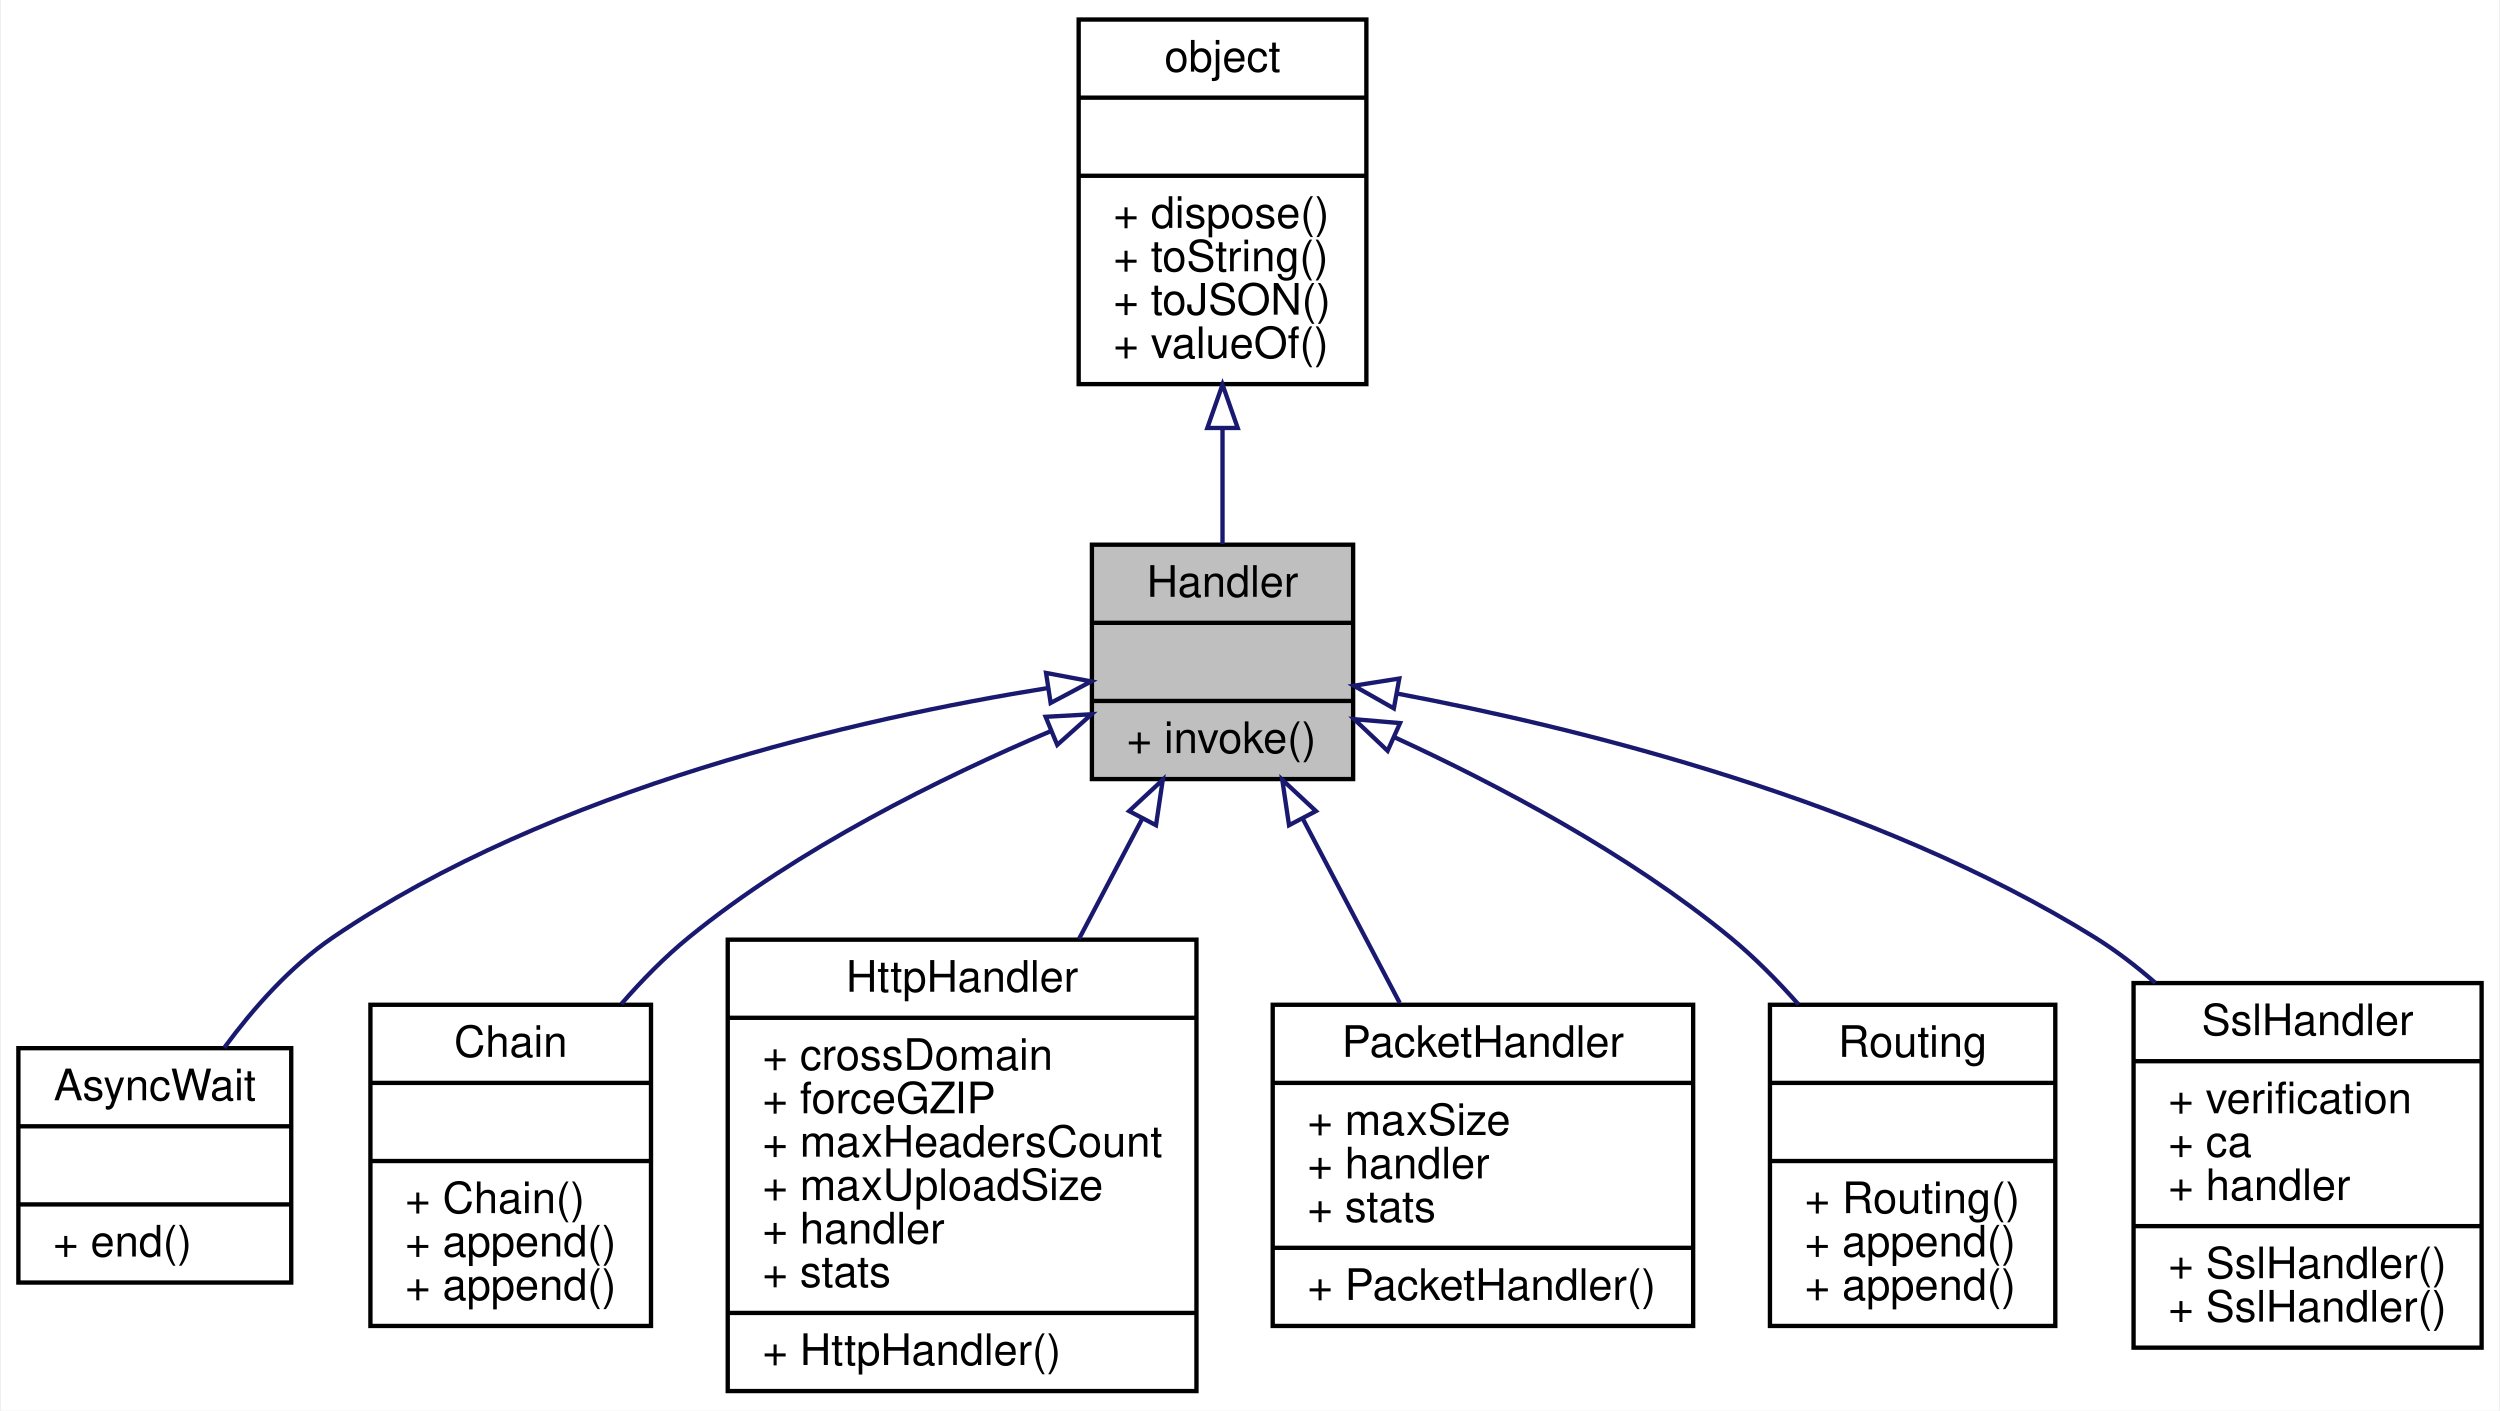
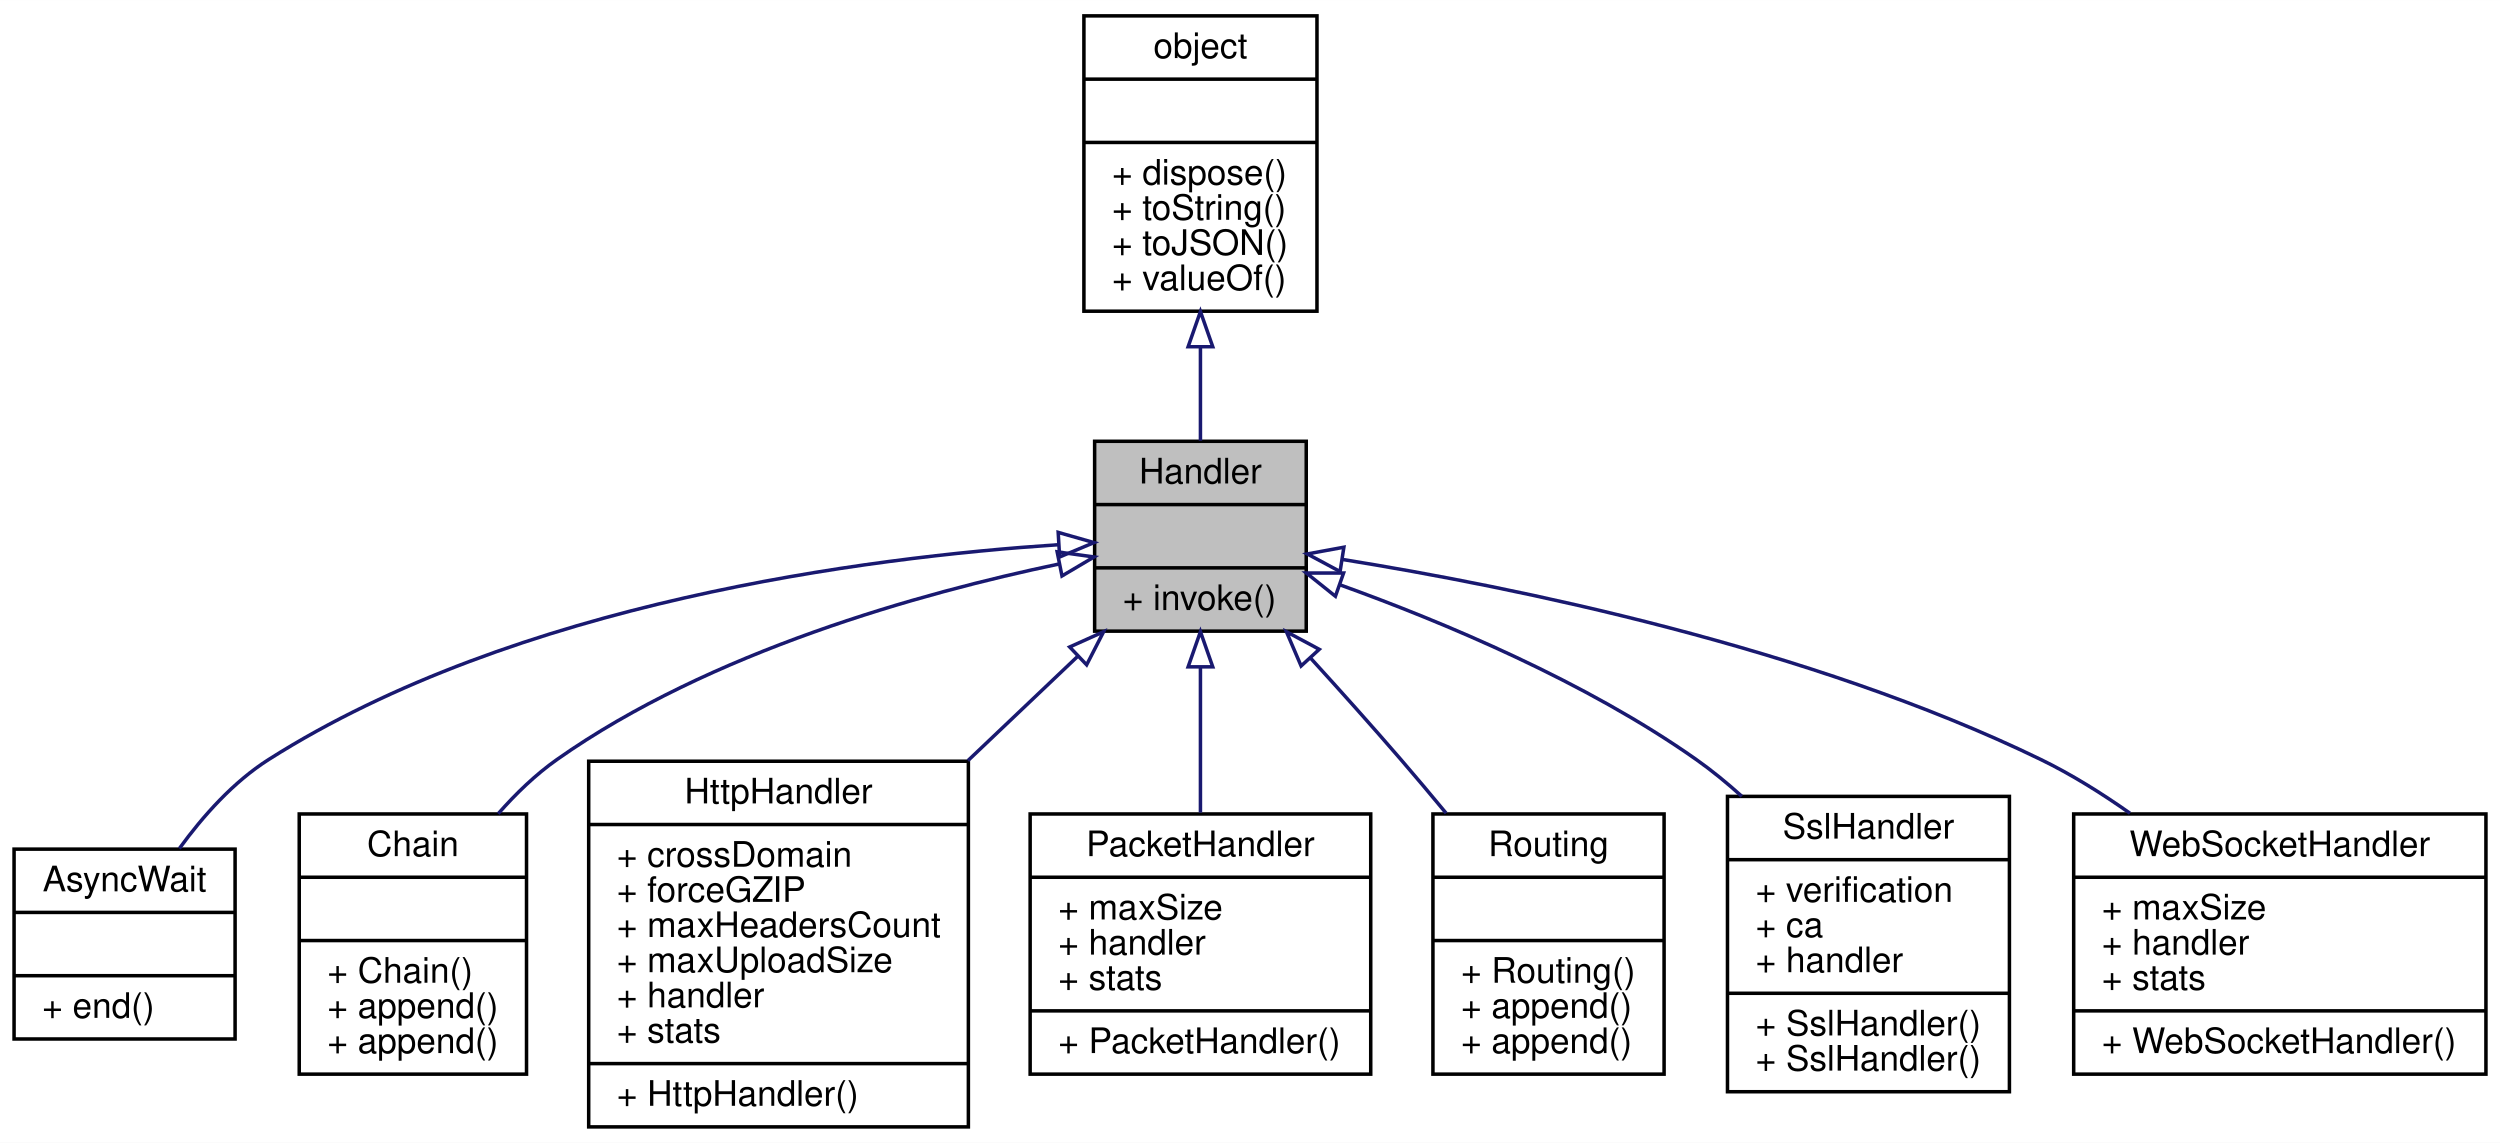
- <svg xmlns="http://www.w3.org/2000/svg" xmlns:xlink="http://www.w3.org/1999/xlink" width="576pt" height="325pt" viewBox="0.00 0.00 575.53 325.00">
+ <svg xmlns="http://www.w3.org/2000/svg" xmlns:xlink="http://www.w3.org/1999/xlink" width="711pt" height="325pt" viewBox="0.00 0.00 711.06 325.00">
  <g id="graph0" class="graph" transform="scale(1 1) rotate(0) translate(4 321)">
-     <polygon fill="white" stroke="none" points="-4,4 -4,-321 571.527,-321 571.527,4 -4,4" />
+     <polygon fill="white" stroke="none" points="-4,4 -4,-321 707.06,-321 707.06,4 -4,4" />
    <g id="node1" class="node">
-       <polygon fill="#bfbfbf" stroke="black" points="247.34,-141.5 247.34,-195.5 307.525,-195.5 307.525,-141.5 247.34,-141.5" />
-       <text text-anchor="middle" x="277.433" y="-183.5" font-family="Helvetica,sans-Serif" font-size="10.00">Handler</text>
-       <polyline fill="none" stroke="black" points="247.34,-177.5 307.525,-177.5 " />
-       <text text-anchor="middle" x="277.433" y="-165.5" font-family="Helvetica,sans-Serif" font-size="10.00"> </text>
-       <polyline fill="none" stroke="black" points="247.34,-159.5 307.525,-159.5 " />
-       <text text-anchor="start" x="255.34" y="-147.5" font-family="Helvetica,sans-Serif" font-size="10.00">+ invoke()</text>
+       <polygon fill="#bfbfbf" stroke="black" points="307.34,-141.5 307.34,-195.5 367.525,-195.5 367.525,-141.5 307.34,-141.5" />
+       <text text-anchor="middle" x="337.433" y="-183.5" font-family="Helvetica,sans-Serif" font-size="10.00">Handler</text>
+       <polyline fill="none" stroke="black" points="307.34,-177.5 367.525,-177.5 " />
+       <text text-anchor="middle" x="337.433" y="-165.5" font-family="Helvetica,sans-Serif" font-size="10.00"> </text>
+       <polyline fill="none" stroke="black" points="307.34,-159.5 367.525,-159.5 " />
+       <text text-anchor="start" x="315.34" y="-147.5" font-family="Helvetica,sans-Serif" font-size="10.00">+ invoke()</text>
    </g>
    <g id="node3" class="node">
      <g id="a_node3">
        <a xlink:href="../../d2/d88/interfaceAsyncWait.html" target="_top" xlink:title="消息处理器异步等待对象 ">
          <polygon fill="white" stroke="black" points="0,-25.5 0,-79.5 62.865,-79.5 62.865,-25.5 0,-25.5" />
          <text text-anchor="middle" x="31.433" y="-67.5" font-family="Helvetica,sans-Serif" font-size="10.00">AsyncWait</text>
          <polyline fill="none" stroke="black" points="0,-61.5 62.865,-61.5 " />
          <text text-anchor="middle" x="31.433" y="-49.5" font-family="Helvetica,sans-Serif" font-size="10.00"> </text>
          <polyline fill="none" stroke="black" points="0,-43.5 62.865,-43.5 " />
          <text text-anchor="start" x="8" y="-31.5" font-family="Helvetica,sans-Serif" font-size="10.00">+ end()</text>
        </a>
      </g>
    </g>
    <g id="edge2" class="edge">
-       <path fill="none" stroke="midnightblue" d="M237.215,-162.482C193.506,-155.466 123.135,-139.478 72.433,-105 62.699,-98.381 54.16,-88.751 47.431,-79.605" />
-       <polygon fill="none" stroke="midnightblue" points="236.776,-165.955 247.189,-164.001 237.83,-159.035 236.776,-165.955" />
+       <path fill="none" stroke="midnightblue" d="M297.132,-166.093C242.295,-162.471 142.943,-149.701 72.433,-105 62.394,-98.636 53.746,-88.943 47.014,-79.677" />
+       <polygon fill="none" stroke="midnightblue" points="296.971,-169.589 307.16,-166.685 297.384,-162.601 296.971,-169.589" />
    </g>
    <g id="node4" class="node">
      <g id="a_node4">
        <a xlink:href="../../d3/d78/interfaceChain.html" target="_top" xlink:title="消息处理器链处理对象 ">
          <polygon fill="white" stroke="black" points="81.109,-15.5 81.109,-89.5 145.756,-89.5 145.756,-15.5 81.109,-15.5" />
          <text text-anchor="middle" x="113.433" y="-77.5" font-family="Helvetica,sans-Serif" font-size="10.00">Chain</text>
          <polyline fill="none" stroke="black" points="81.109,-71.5 145.756,-71.5 " />
          <text text-anchor="middle" x="113.433" y="-59.5" font-family="Helvetica,sans-Serif" font-size="10.00"> </text>
          <polyline fill="none" stroke="black" points="81.109,-53.5 145.756,-53.5 " />
          <text text-anchor="start" x="89.109" y="-41.5" font-family="Helvetica,sans-Serif" font-size="10.00">+ Chain()</text>
          <text text-anchor="start" x="89.109" y="-31.5" font-family="Helvetica,sans-Serif" font-size="10.00">+ append()</text>
          <text text-anchor="start" x="89.109" y="-21.5" font-family="Helvetica,sans-Serif" font-size="10.00">+ append()</text>
        </a>
      </g>
    </g>
    <g id="edge3" class="edge">
-       <path fill="none" stroke="midnightblue" d="M237.893,-152.564C212.433,-141.757 179.531,-125.474 154.433,-105 148.942,-100.521 143.706,-95.191 138.924,-89.685" />
-       <polygon fill="none" stroke="midnightblue" points="236.675,-155.848 247.254,-156.435 239.35,-149.379 236.675,-155.848" />
+       <path fill="none" stroke="midnightblue" d="M297.176,-160.593C257.951,-152.368 198.018,-135.708 154.433,-105 148.36,-100.722 142.728,-95.296 137.704,-89.581" />
+       <polygon fill="none" stroke="midnightblue" points="296.676,-164.062 307.17,-162.6 298.054,-157.199 296.676,-164.062" />
    </g>
    <g id="node5" class="node">
      <g id="a_node5">
        <a xlink:href="../../d6/d18/interfaceHttpHandler.html" target="_top" xlink:title="http 协议转换处理器 ">
          <polygon fill="white" stroke="black" points="163.437,-0.5 163.437,-104.5 271.429,-104.5 271.429,-0.5 163.437,-0.5" />
          <text text-anchor="middle" x="217.433" y="-92.5" font-family="Helvetica,sans-Serif" font-size="10.00">HttpHandler</text>
          <polyline fill="none" stroke="black" points="163.437,-86.5 271.429,-86.5 " />
          <text text-anchor="start" x="171.437" y="-74.5" font-family="Helvetica,sans-Serif" font-size="10.00">+ crossDomain</text>
          <text text-anchor="start" x="171.437" y="-64.5" font-family="Helvetica,sans-Serif" font-size="10.00">+ forceGZIP</text>
          <text text-anchor="start" x="171.437" y="-54.5" font-family="Helvetica,sans-Serif" font-size="10.00">+ maxHeadersCount</text>
          <text text-anchor="start" x="171.437" y="-44.5" font-family="Helvetica,sans-Serif" font-size="10.00">+ maxUploadSize</text>
          <text text-anchor="start" x="171.437" y="-34.5" font-family="Helvetica,sans-Serif" font-size="10.00">+ handler</text>
          <text text-anchor="start" x="171.437" y="-24.5" font-family="Helvetica,sans-Serif" font-size="10.00">+ stats</text>
          <polyline fill="none" stroke="black" points="163.437,-18.5 271.429,-18.5 " />
          <text text-anchor="start" x="171.437" y="-6.5" font-family="Helvetica,sans-Serif" font-size="10.00">+ HttpHandler()</text>
        </a>
      </g>
    </g>
    <g id="edge4" class="edge">
-       <path fill="none" stroke="midnightblue" d="M258.875,-132.241C254.284,-123.518 249.272,-113.995 244.37,-104.681" />
-       <polygon fill="none" stroke="midnightblue" points="255.913,-134.127 263.667,-141.346 262.107,-130.867 255.913,-134.127" />
+       <path fill="none" stroke="midnightblue" d="M302.644,-134.451C292.843,-125.14 281.946,-114.787 271.308,-104.681" />
+       <polygon fill="none" stroke="midnightblue" points="300.242,-136.996 309.902,-141.346 305.063,-131.921 300.242,-136.996" />
    </g>
    <g id="node6" class="node">
      <g id="a_node6">
        <a xlink:href="../../de/dba/interfacePacketHandler.html" target="_top" xlink:title="Packet 包协议转换处理器 ">
          <polygon fill="white" stroke="black" points="288.998,-15.5 288.998,-89.5 385.867,-89.5 385.867,-15.5 288.998,-15.5" />
          <text text-anchor="middle" x="337.433" y="-77.5" font-family="Helvetica,sans-Serif" font-size="10.00">PacketHandler</text>
          <polyline fill="none" stroke="black" points="288.998,-71.5 385.867,-71.5 " />
          <text text-anchor="start" x="296.998" y="-59.5" font-family="Helvetica,sans-Serif" font-size="10.00">+ maxSize</text>
          <text text-anchor="start" x="296.998" y="-49.5" font-family="Helvetica,sans-Serif" font-size="10.00">+ handler</text>
          <text text-anchor="start" x="296.998" y="-39.5" font-family="Helvetica,sans-Serif" font-size="10.00">+ stats</text>
          <polyline fill="none" stroke="black" points="288.998,-33.5 385.867,-33.5 " />
          <text text-anchor="start" x="296.998" y="-21.5" font-family="Helvetica,sans-Serif" font-size="10.00">+ PacketHandler()</text>
        </a>
      </g>
    </g>
    <g id="edge5" class="edge">
-       <path fill="none" stroke="midnightblue" d="M295.923,-132.369C303.016,-118.892 311.121,-103.492 318.276,-89.898" />
-       <polygon fill="none" stroke="midnightblue" points="292.758,-130.867 291.198,-141.346 298.953,-134.127 292.758,-130.867" />
+       <path fill="none" stroke="midnightblue" d="M337.433,-131.198C337.433,-118.005 337.433,-103.1 337.433,-89.898" />
+       <polygon fill="none" stroke="midnightblue" points="333.933,-131.346 337.433,-141.346 340.933,-131.346 333.933,-131.346" />
    </g>
    <g id="node7" class="node">
      <g id="a_node7">
        <a xlink:href="../../df/dcb/interfaceRouting.html" target="_top" xlink:title="消息处理器路由对象 ">
          <polygon fill="white" stroke="black" points="403.56,-15.5 403.56,-89.5 469.306,-89.5 469.306,-15.5 403.56,-15.5" />
          <text text-anchor="middle" x="436.433" y="-77.5" font-family="Helvetica,sans-Serif" font-size="10.00">Routing</text>
          <polyline fill="none" stroke="black" points="403.56,-71.5 469.306,-71.5 " />
          <text text-anchor="middle" x="436.433" y="-59.5" font-family="Helvetica,sans-Serif" font-size="10.00"> </text>
          <polyline fill="none" stroke="black" points="403.56,-53.5 469.306,-53.5 " />
          <text text-anchor="start" x="411.56" y="-41.5" font-family="Helvetica,sans-Serif" font-size="10.00">+ Routing()</text>
          <text text-anchor="start" x="411.56" y="-31.5" font-family="Helvetica,sans-Serif" font-size="10.00">+ append()</text>
          <text text-anchor="start" x="411.56" y="-21.5" font-family="Helvetica,sans-Serif" font-size="10.00">+ append()</text>
        </a>
      </g>
    </g>
    <g id="edge6" class="edge">
-       <path fill="none" stroke="midnightblue" d="M316.922,-151.196C340.801,-140.219 371.044,-124.25 394.433,-105 399.956,-100.454 405.267,-95.09 410.145,-89.57" />
-       <polygon fill="none" stroke="midnightblue" points="315.47,-148.011 307.78,-155.3 318.337,-154.397 315.47,-148.011" />
+       <path fill="none" stroke="midnightblue" d="M368.794,-133.798C377.223,-124.555 386.264,-114.469 394.433,-105 398.653,-100.108 403.036,-94.892 407.31,-89.727" />
+       <polygon fill="none" stroke="midnightblue" points="366.065,-131.595 361.889,-141.333 371.226,-136.325 366.065,-131.595" />
    </g>
    <g id="node8" class="node">
      <g id="a_node8">
        <a xlink:href="../../df/dd8/interfaceSslHandler.html" target="_top" xlink:title="ssl 协议转换处理器 ">
          <polygon fill="white" stroke="black" points="487.338,-10.5 487.338,-94.5 567.527,-94.5 567.527,-10.5 487.338,-10.5" />
          <text text-anchor="middle" x="527.433" y="-82.5" font-family="Helvetica,sans-Serif" font-size="10.00">SslHandler</text>
          <polyline fill="none" stroke="black" points="487.338,-76.5 567.527,-76.5 " />
          <text text-anchor="start" x="495.338" y="-64.5" font-family="Helvetica,sans-Serif" font-size="10.00">+ verification</text>
          <text text-anchor="start" x="495.338" y="-54.5" font-family="Helvetica,sans-Serif" font-size="10.00">+ ca</text>
          <text text-anchor="start" x="495.338" y="-44.5" font-family="Helvetica,sans-Serif" font-size="10.00">+ handler</text>
          <polyline fill="none" stroke="black" points="487.338,-38.5 567.527,-38.5 " />
          <text text-anchor="start" x="495.338" y="-26.5" font-family="Helvetica,sans-Serif" font-size="10.00">+ SslHandler()</text>
          <text text-anchor="start" x="495.338" y="-16.5" font-family="Helvetica,sans-Serif" font-size="10.00">+ SslHandler()</text>
        </a>
      </g>
    </g>
    <g id="edge7" class="edge">
-       <path fill="none" stroke="midnightblue" d="M317.663,-161.201C360.136,-153.187 427.817,-136.443 478.433,-105 483.255,-102.004 487.926,-98.422 492.345,-94.562" />
-       <polygon fill="none" stroke="midnightblue" points="316.91,-157.78 307.695,-163.008 318.159,-164.668 316.91,-157.78" />
+       <path fill="none" stroke="midnightblue" d="M377.114,-154.675C406.633,-144.041 447.065,-127.099 478.433,-105 482.872,-101.873 487.232,-98.299 491.411,-94.525" />
+       <polygon fill="none" stroke="midnightblue" points="375.823,-151.419 367.551,-158.038 378.145,-158.023 375.823,-151.419" />
+     </g>
+     <g id="node9" class="node">
+       <g id="a_node9">
+         <a xlink:href="../../da/d20/interfaceWebSocketHandler.html" target="_top" xlink:title="WebSocket 包协议转换处理器 ">
+           <polygon fill="white" stroke="black" points="585.805,-15.5 585.805,-89.5 703.06,-89.5 703.06,-15.5 585.805,-15.5" />
+           <text text-anchor="middle" x="644.433" y="-77.5" font-family="Helvetica,sans-Serif" font-size="10.00">WebSocketHandler</text>
+           <polyline fill="none" stroke="black" points="585.805,-71.5 703.06,-71.5 " />
+           <text text-anchor="start" x="593.805" y="-59.5" font-family="Helvetica,sans-Serif" font-size="10.00">+ maxSize</text>
+           <text text-anchor="start" x="593.805" y="-49.5" font-family="Helvetica,sans-Serif" font-size="10.00">+ handler</text>
+           <text text-anchor="start" x="593.805" y="-39.5" font-family="Helvetica,sans-Serif" font-size="10.00">+ stats</text>
+           <polyline fill="none" stroke="black" points="585.805,-33.5 703.06,-33.5 " />
+           <text text-anchor="start" x="593.805" y="-21.5" font-family="Helvetica,sans-Serif" font-size="10.00">+ WebSocketHandler()</text>
+         </a>
+       </g>
+     </g>
+     <g id="edge8" class="edge">
+       <path fill="none" stroke="midnightblue" d="M377.693,-161.913C426.595,-154.033 510.697,-136.915 576.433,-105 585.092,-100.796 593.738,-95.406 601.819,-89.705" />
+       <polygon fill="none" stroke="midnightblue" points="377.151,-158.455 367.811,-163.456 378.231,-165.371 377.151,-158.455" />
    </g>
    <g id="node2" class="node">
      <g id="a_node2">
        <a xlink:href="../../db/d38/interfaceobject.html" target="_top" xlink:title="基础对象，所有对象均继承于此 ">
-           <polygon fill="white" stroke="black" points="244.289,-232.5 244.289,-316.5 310.577,-316.5 310.577,-232.5 244.289,-232.5" />
-           <text text-anchor="middle" x="277.433" y="-304.5" font-family="Helvetica,sans-Serif" font-size="10.00">object</text>
-           <polyline fill="none" stroke="black" points="244.289,-298.5 310.577,-298.5 " />
-           <text text-anchor="middle" x="277.433" y="-286.5" font-family="Helvetica,sans-Serif" font-size="10.00"> </text>
-           <polyline fill="none" stroke="black" points="244.289,-280.5 310.577,-280.5 " />
-           <text text-anchor="start" x="252.289" y="-268.5" font-family="Helvetica,sans-Serif" font-size="10.00">+ dispose()</text>
-           <text text-anchor="start" x="252.289" y="-258.5" font-family="Helvetica,sans-Serif" font-size="10.00">+ toString()</text>
-           <text text-anchor="start" x="252.289" y="-248.5" font-family="Helvetica,sans-Serif" font-size="10.00">+ toJSON()</text>
-           <text text-anchor="start" x="252.289" y="-238.5" font-family="Helvetica,sans-Serif" font-size="10.00">+ valueOf()</text>
+           <polygon fill="white" stroke="black" points="304.289,-232.5 304.289,-316.5 370.577,-316.5 370.577,-232.5 304.289,-232.5" />
+           <text text-anchor="middle" x="337.433" y="-304.5" font-family="Helvetica,sans-Serif" font-size="10.00">object</text>
+           <polyline fill="none" stroke="black" points="304.289,-298.5 370.577,-298.5 " />
+           <text text-anchor="middle" x="337.433" y="-286.5" font-family="Helvetica,sans-Serif" font-size="10.00"> </text>
+           <polyline fill="none" stroke="black" points="304.289,-280.5 370.577,-280.5 " />
+           <text text-anchor="start" x="312.289" y="-268.5" font-family="Helvetica,sans-Serif" font-size="10.00">+ dispose()</text>
+           <text text-anchor="start" x="312.289" y="-258.5" font-family="Helvetica,sans-Serif" font-size="10.00">+ toString()</text>
+           <text text-anchor="start" x="312.289" y="-248.5" font-family="Helvetica,sans-Serif" font-size="10.00">+ toJSON()</text>
+           <text text-anchor="start" x="312.289" y="-238.5" font-family="Helvetica,sans-Serif" font-size="10.00">+ valueOf()</text>
        </a>
      </g>
    </g>
    <g id="edge1" class="edge">
-       <path fill="none" stroke="midnightblue" d="M277.433,-222.111C277.433,-212.937 277.433,-203.738 277.433,-195.655" />
-       <polygon fill="none" stroke="midnightblue" points="273.933,-222.396 277.433,-232.396 280.933,-222.396 273.933,-222.396" />
+       <path fill="none" stroke="midnightblue" d="M337.433,-222.111C337.433,-212.937 337.433,-203.738 337.433,-195.655" />
+       <polygon fill="none" stroke="midnightblue" points="333.933,-222.396 337.433,-232.396 340.933,-222.396 333.933,-222.396" />
    </g>
  </g>
</svg>
